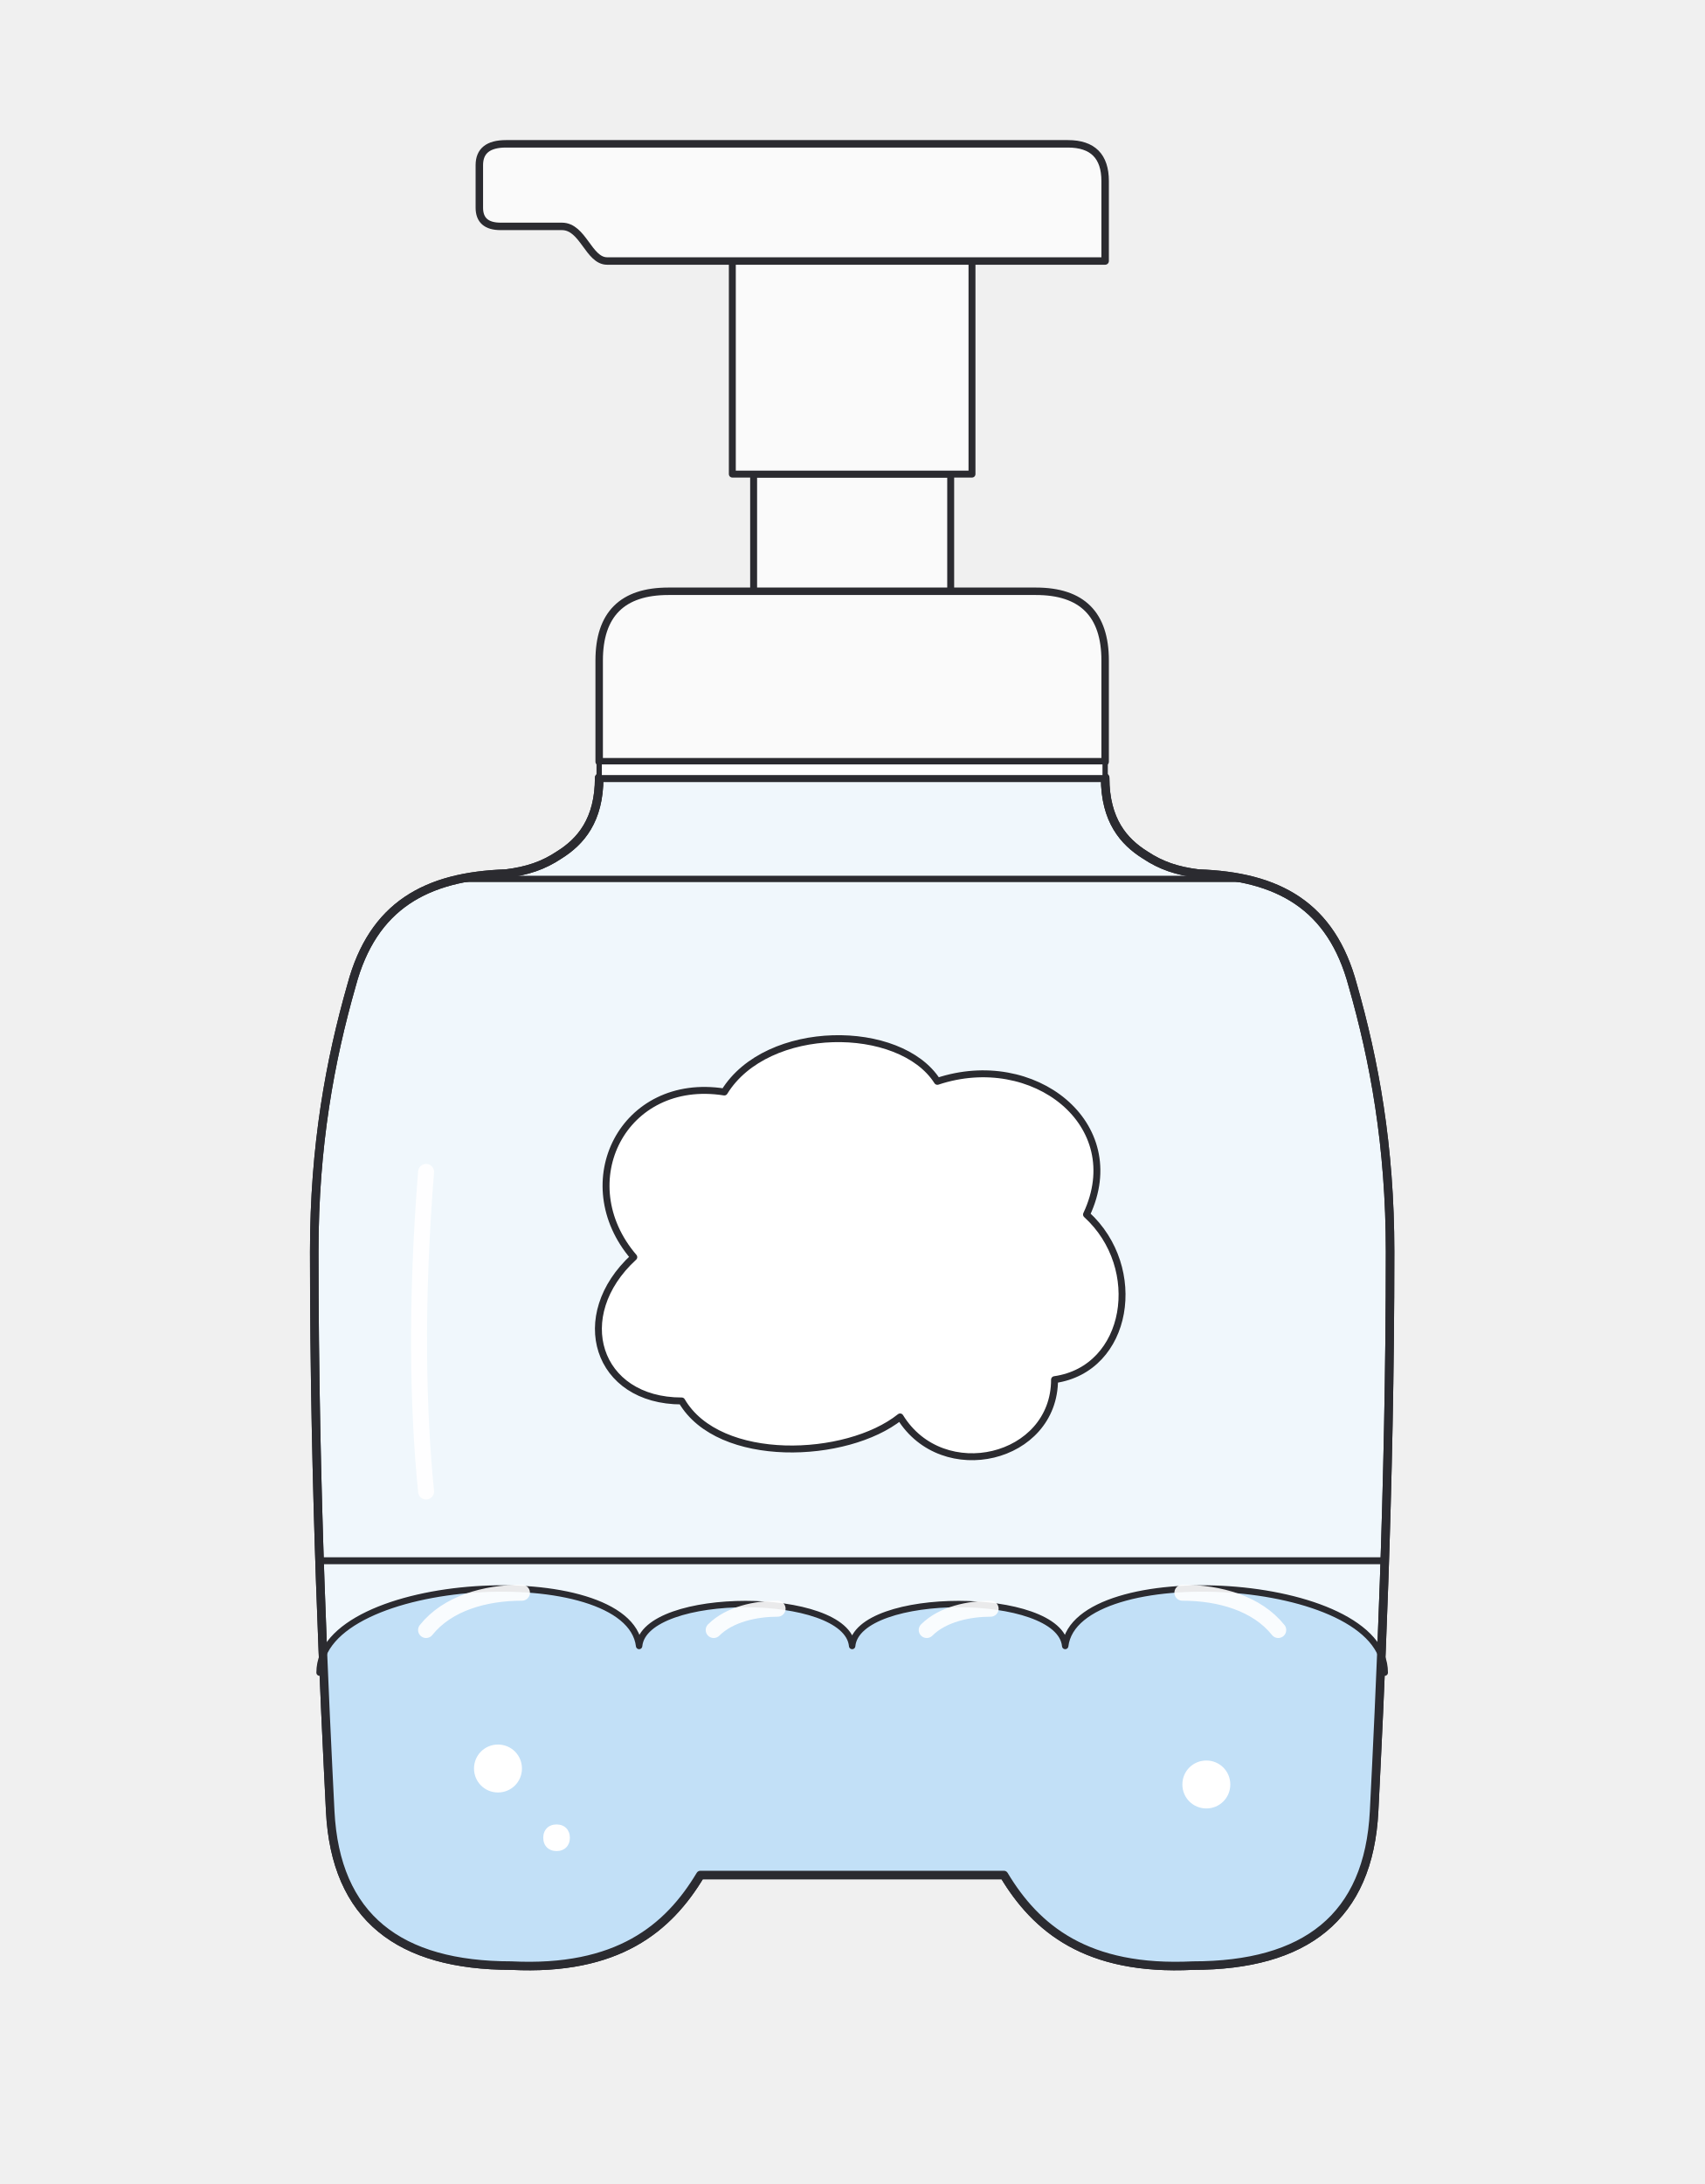
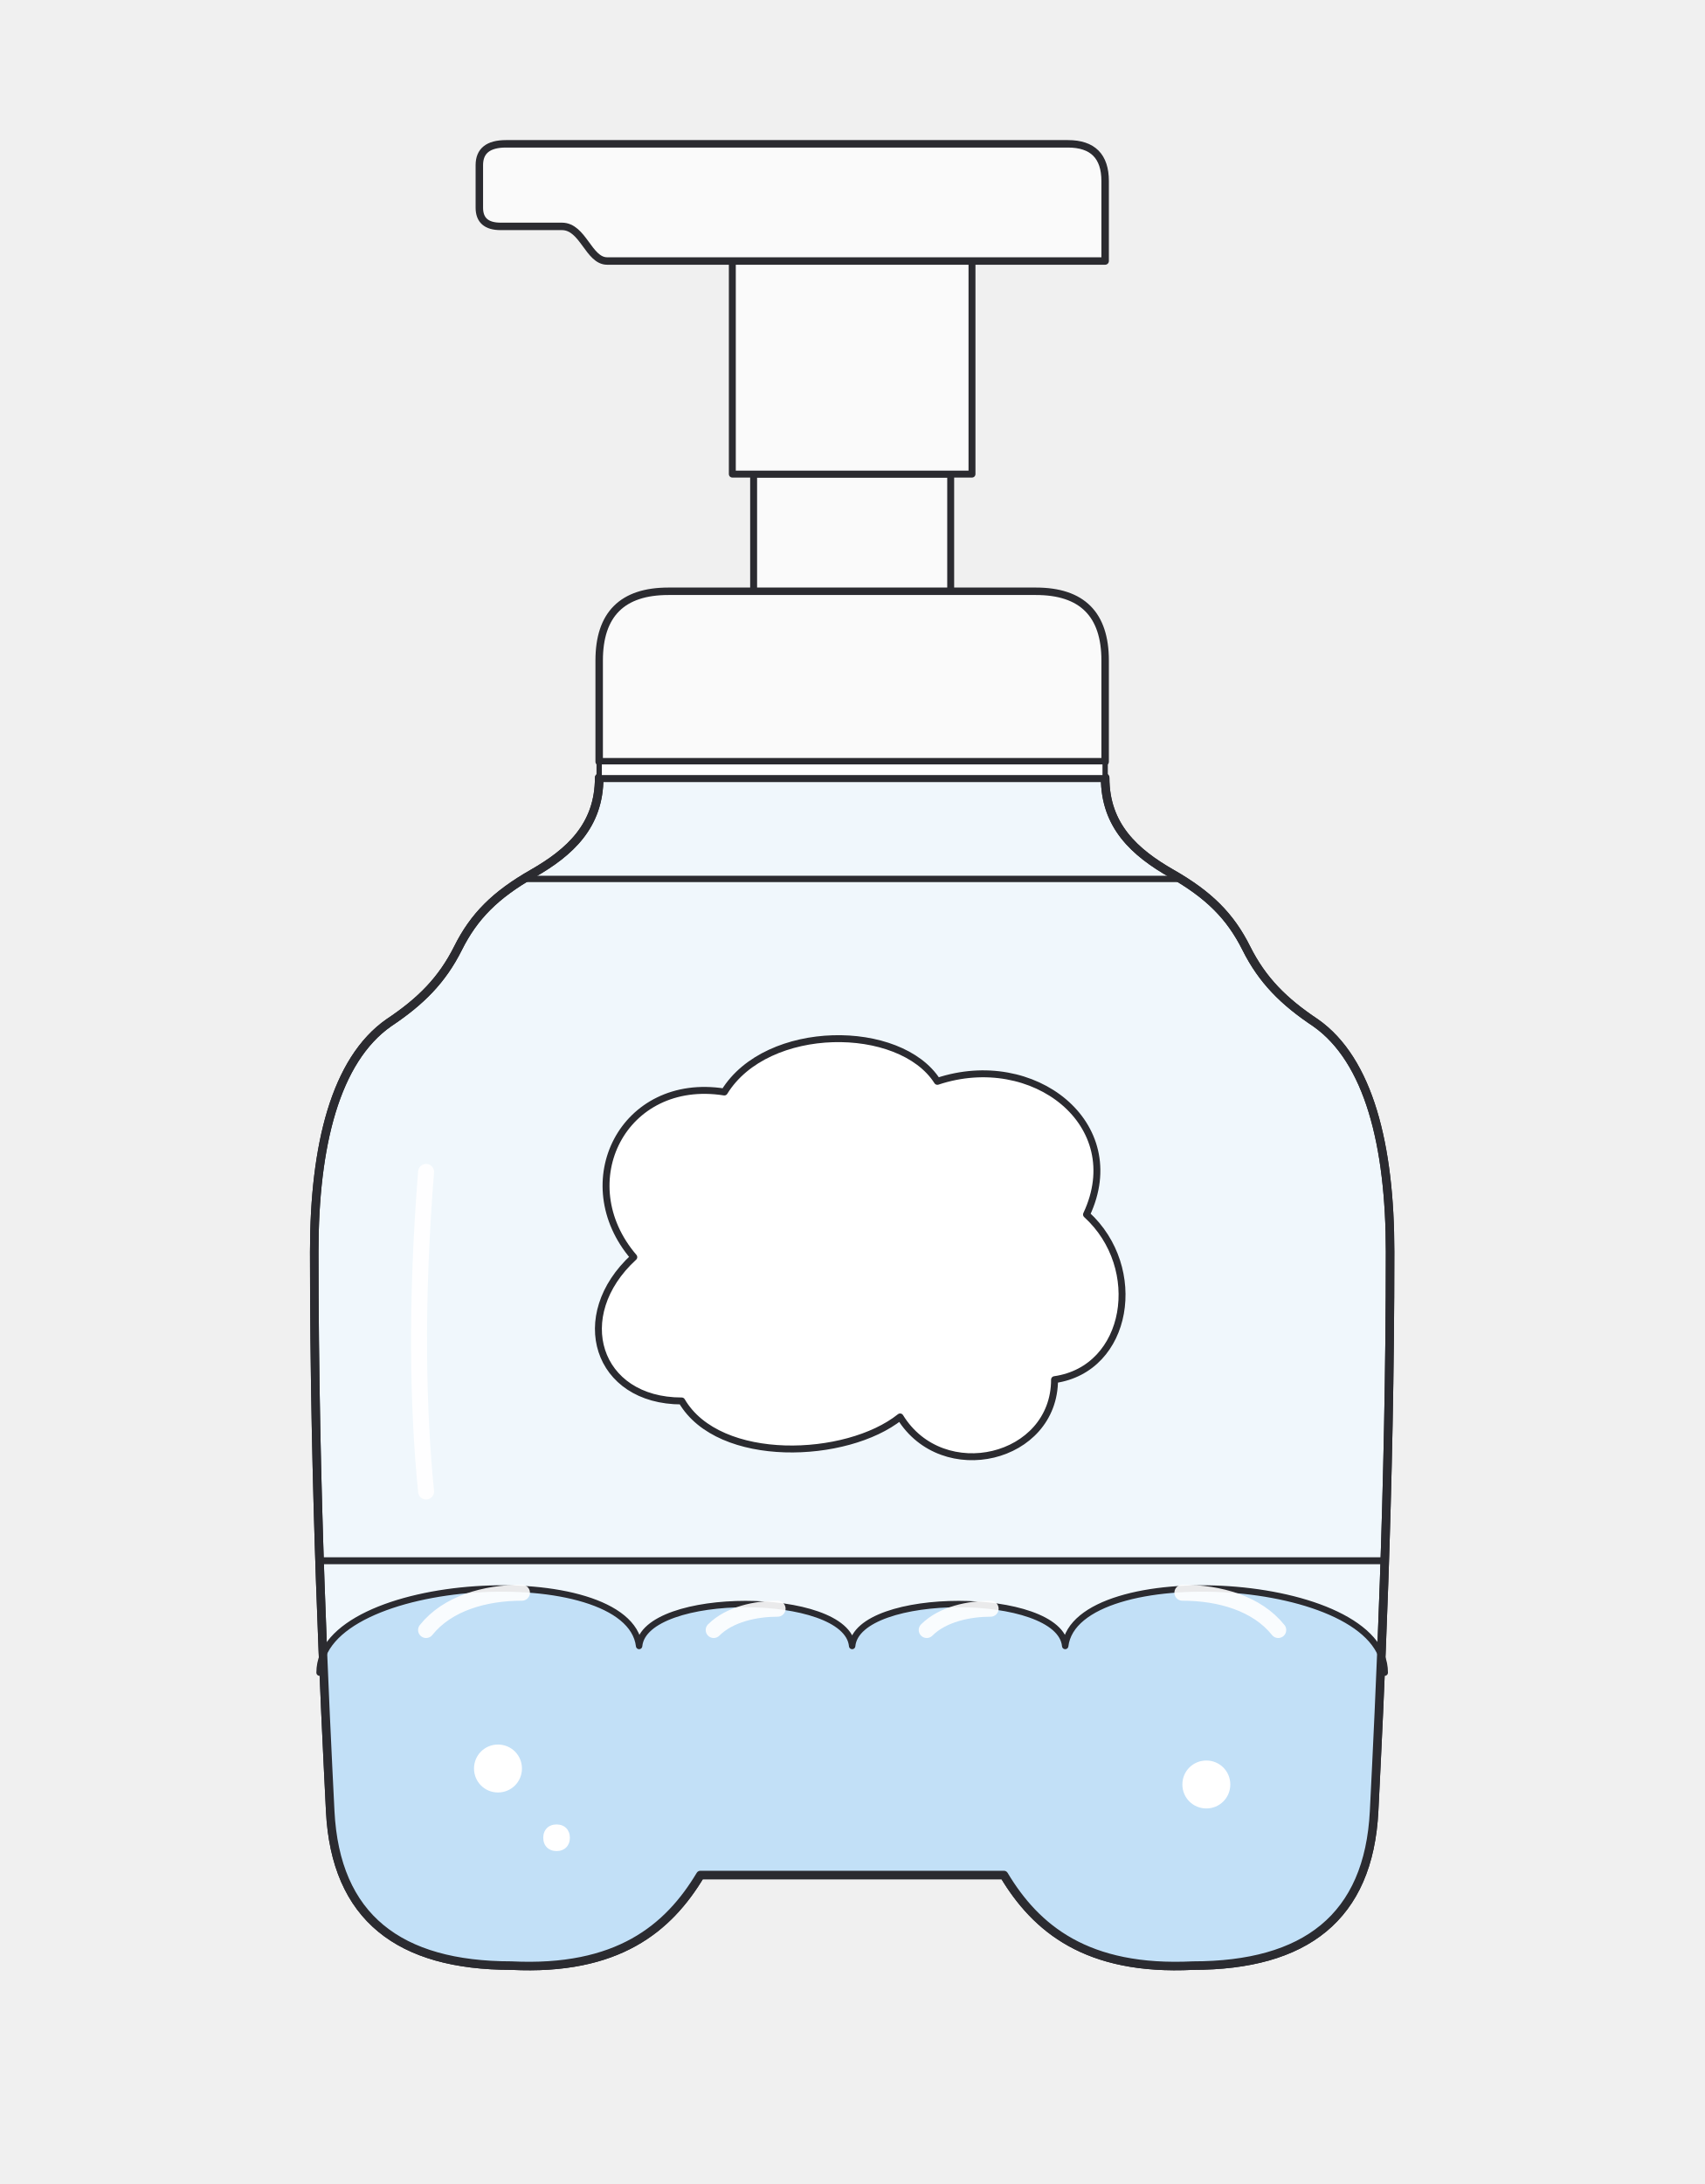
<svg xmlns="http://www.w3.org/2000/svg" width="640" height="820" viewBox="0 0 640 820">
  <defs>
    <clipPath id="clip-body">
-       <path d="M225 292 C225 308 218 316 210 321 C204 325 198 327 190 328 C160 329 140 340 132 370 C124 398 118 430 118 470 C118 560 122 640 124 680 C126 720 150 738 192 738 C232 740 251 724 263 704 L377 704 C389 724 408 740 448 738 C490 738 514 720 516 680 C518 640 522 560 522 470 C522 430 516 398 508 370 C500 340 480 329 450 328 C442 327 436 325 430 321 C422 316 415 308 415 292 Z" />
+       <path d="M225 292 C225 310 214 320 200 328 C186 336 178 344 172 356 C166 368 158 376 146 384 C126 398 118 430 118 470 C118 560 122 640 124 680 C126 720 150 738 192 738 C232 740 251 724 263 704 L377 704 C389 724 408 740 448 738 C490 738 514 720 516 680 C518 640 522 560 522 470 C522 430 514 398 494 384 C482 376 474 368 468 356 C462 344 454 336 440 328 C426 320 415 310 415 292 Z" />
    </clipPath>
  </defs>
-   <path id="body" d="M225 292 C225 308 218 316 210 321 C204 325 198 327 190 328 C160 329 140 340 132 370 C124 398 118 430 118 470 C118 560 122 640 124 680 C126 720 150 738 192 738 C232 740 251 724 263 704 L377 704 C389 724 408 740 448 738 C490 738 514 720 516 680 C518 640 522 560 522 470 C522 430 516 398 508 370 C500 340 480 329 450 328 C442 327 436 325 430 321 C422 316 415 308 415 292 Z" fill="#f0f7fc" stroke="#2b2b30" stroke-width="3.2" stroke-linejoin="round" stroke-linecap="round" />
+   <path id="body" d="M225 292 C225 310 214 320 200 328 C186 336 178 344 172 356 C166 368 158 376 146 384 C126 398 118 430 118 470 C118 560 122 640 124 680 C126 720 150 738 192 738 C232 740 251 724 263 704 L377 704 C389 724 408 740 448 738 C490 738 514 720 516 680 C518 640 522 560 522 470 C522 430 514 398 494 384 C482 376 474 368 468 356 C462 344 454 336 440 328 C426 320 415 310 415 292 Z" fill="#f0f7fc" stroke="#2b2b30" stroke-width="3.2" stroke-linejoin="round" stroke-linecap="round" />
  <path id="band" d="M110 628 L120 628 C120 591 236 585 240 618 C242 597 318 597 320 618 C322 597 398 597 400 618 C404 585 520 591 520 628 L530 628 L530 760 L110 760 Z" fill="#c2e0f7" clip-path="url(#clip-body)" />
  <path id="bandline" d="M120 628 C120 591 236 585 240 618 C242 597 318 597 320 618 C322 597 398 597 400 618 C404 585 520 591 520 628" fill="none" stroke="#2b2b30" stroke-width="2.4" stroke-linejoin="round" stroke-linecap="round" />
  <path id="foam_highlight" d="M160 612 C168 602 182 598 196 598 M268 612 C274 606 284 604 292 604 M348 612 C354 606 364 604 372 604 M444 598 C458 598 472 602 480 612" fill="none" stroke="#ffffff" stroke-width="6" stroke-linecap="round" opacity="0.9" />
  <path id="foam_bubbles" d="M196 664 C196 669 192 673 187 673 C182 673 178 669 178 664 C178 659 182 655 187 655 C192 655 196 659 196 664 Z M214 690 C214 693 212 695 209 695 C206 695 204 693 204 690 C204 687 206 685 209 685 C212 685 214 687 214 690 Z M462 670 C462 675 458 679 453 679 C448 679 444 675 444 670 C444 665 448 661 453 661 C458 661 462 665 462 670 Z" fill="#ffffff" />
  <path id="mid_parting_line" d="M110 586 L530 586" fill="none" stroke="#2b2b30" stroke-width="2.6" stroke-linejoin="round" stroke-linecap="round" clip-path="url(#clip-body)" />
  <path id="highlight" d="M160 440 C156 490 157 530 160 560" fill="none" stroke="#ffffff" stroke-width="6" stroke-linecap="round" opacity="0.9" />
  <path id="shoulder_parting_line" d="M110 330 L530 330" fill="none" stroke="#2b2b30" stroke-width="2.4" stroke-linejoin="round" stroke-linecap="round" clip-path="url(#clip-body)" />
  <path id="label" d="M238 472 C214 444 234 404 272 410 C288 384 338 384 352 406 C388 394 424 422 408 456 C430 476 424 514 396 518 C396 548 354 558 338 532 C318 548 270 550 256 526 C224 526 214 494 238 472 Z" fill="#ffffff" stroke="#2b2b30" stroke-width="2.6" stroke-linejoin="round" stroke-linecap="round" />
-   <path id="body_outline" d="M225 292 C225 308 218 316 210 321 C204 325 198 327 190 328 C160 329 140 340 132 370 C124 398 118 430 118 470 C118 560 122 640 124 680 C126 720 150 738 192 738 C232 740 251 724 263 704 L377 704 C389 724 408 740 448 738 C490 738 514 720 516 680 C518 640 522 560 522 470 C522 430 516 398 508 370 C500 340 480 329 450 328 C442 327 436 325 430 321 C422 316 415 308 415 292 Z" fill="none" stroke="#2b2b30" stroke-width="3.2" stroke-linejoin="round" stroke-linecap="round" />
+   <path id="body_outline" d="M225 292 C225 310 214 320 200 328 C186 336 178 344 172 356 C166 368 158 376 146 384 C126 398 118 430 118 470 C118 560 122 640 124 680 C126 720 150 738 192 738 C232 740 251 724 263 704 L377 704 C389 724 408 740 448 738 C490 738 514 720 516 680 C518 640 522 560 522 470 C522 430 514 398 494 384 C482 376 474 368 468 356 C462 344 454 336 440 328 C426 320 415 310 415 292 Z" fill="none" stroke="#2b2b30" stroke-width="3.2" stroke-linejoin="round" stroke-linecap="round" />
  <path id="stem_lower" d="M283 178 L357 178 L357 224 L283 224 Z" fill="#fafafa" stroke="#2b2b30" stroke-width="2.6" stroke-linejoin="round" stroke-linecap="round" />
  <path id="stem_upper" d="M275 98 L365 98 L365 178 L275 178 Z" fill="#fafafa" stroke="#2b2b30" stroke-width="2.6" stroke-linejoin="round" stroke-linecap="round" />
  <path id="cap" d="M225 286 L225 248 Q225 222 251 222 L389 222 Q415 222 415 248 L415 286 Z" fill="#fafafa" stroke="#2b2b30" stroke-width="2.8" stroke-linejoin="round" stroke-linecap="round" />
  <path id="cap_ring" d="M225 286 L415 286 L415 292 L225 292 Z" fill="#ffffff" stroke="#2b2b30" stroke-width="2.0" stroke-linejoin="round" stroke-linecap="round" />
  <path id="pump_head" d="M190 54 L401 54 Q415 54 415 68 L415 98 L228 98 C221 98 219 85 211 85 L188 85 Q180 85 180 78 L180 62 Q180 54 190 54 Z" fill="#fafafa" stroke="#2b2b30" stroke-width="2.8" stroke-linejoin="round" stroke-linecap="round" />
</svg>
